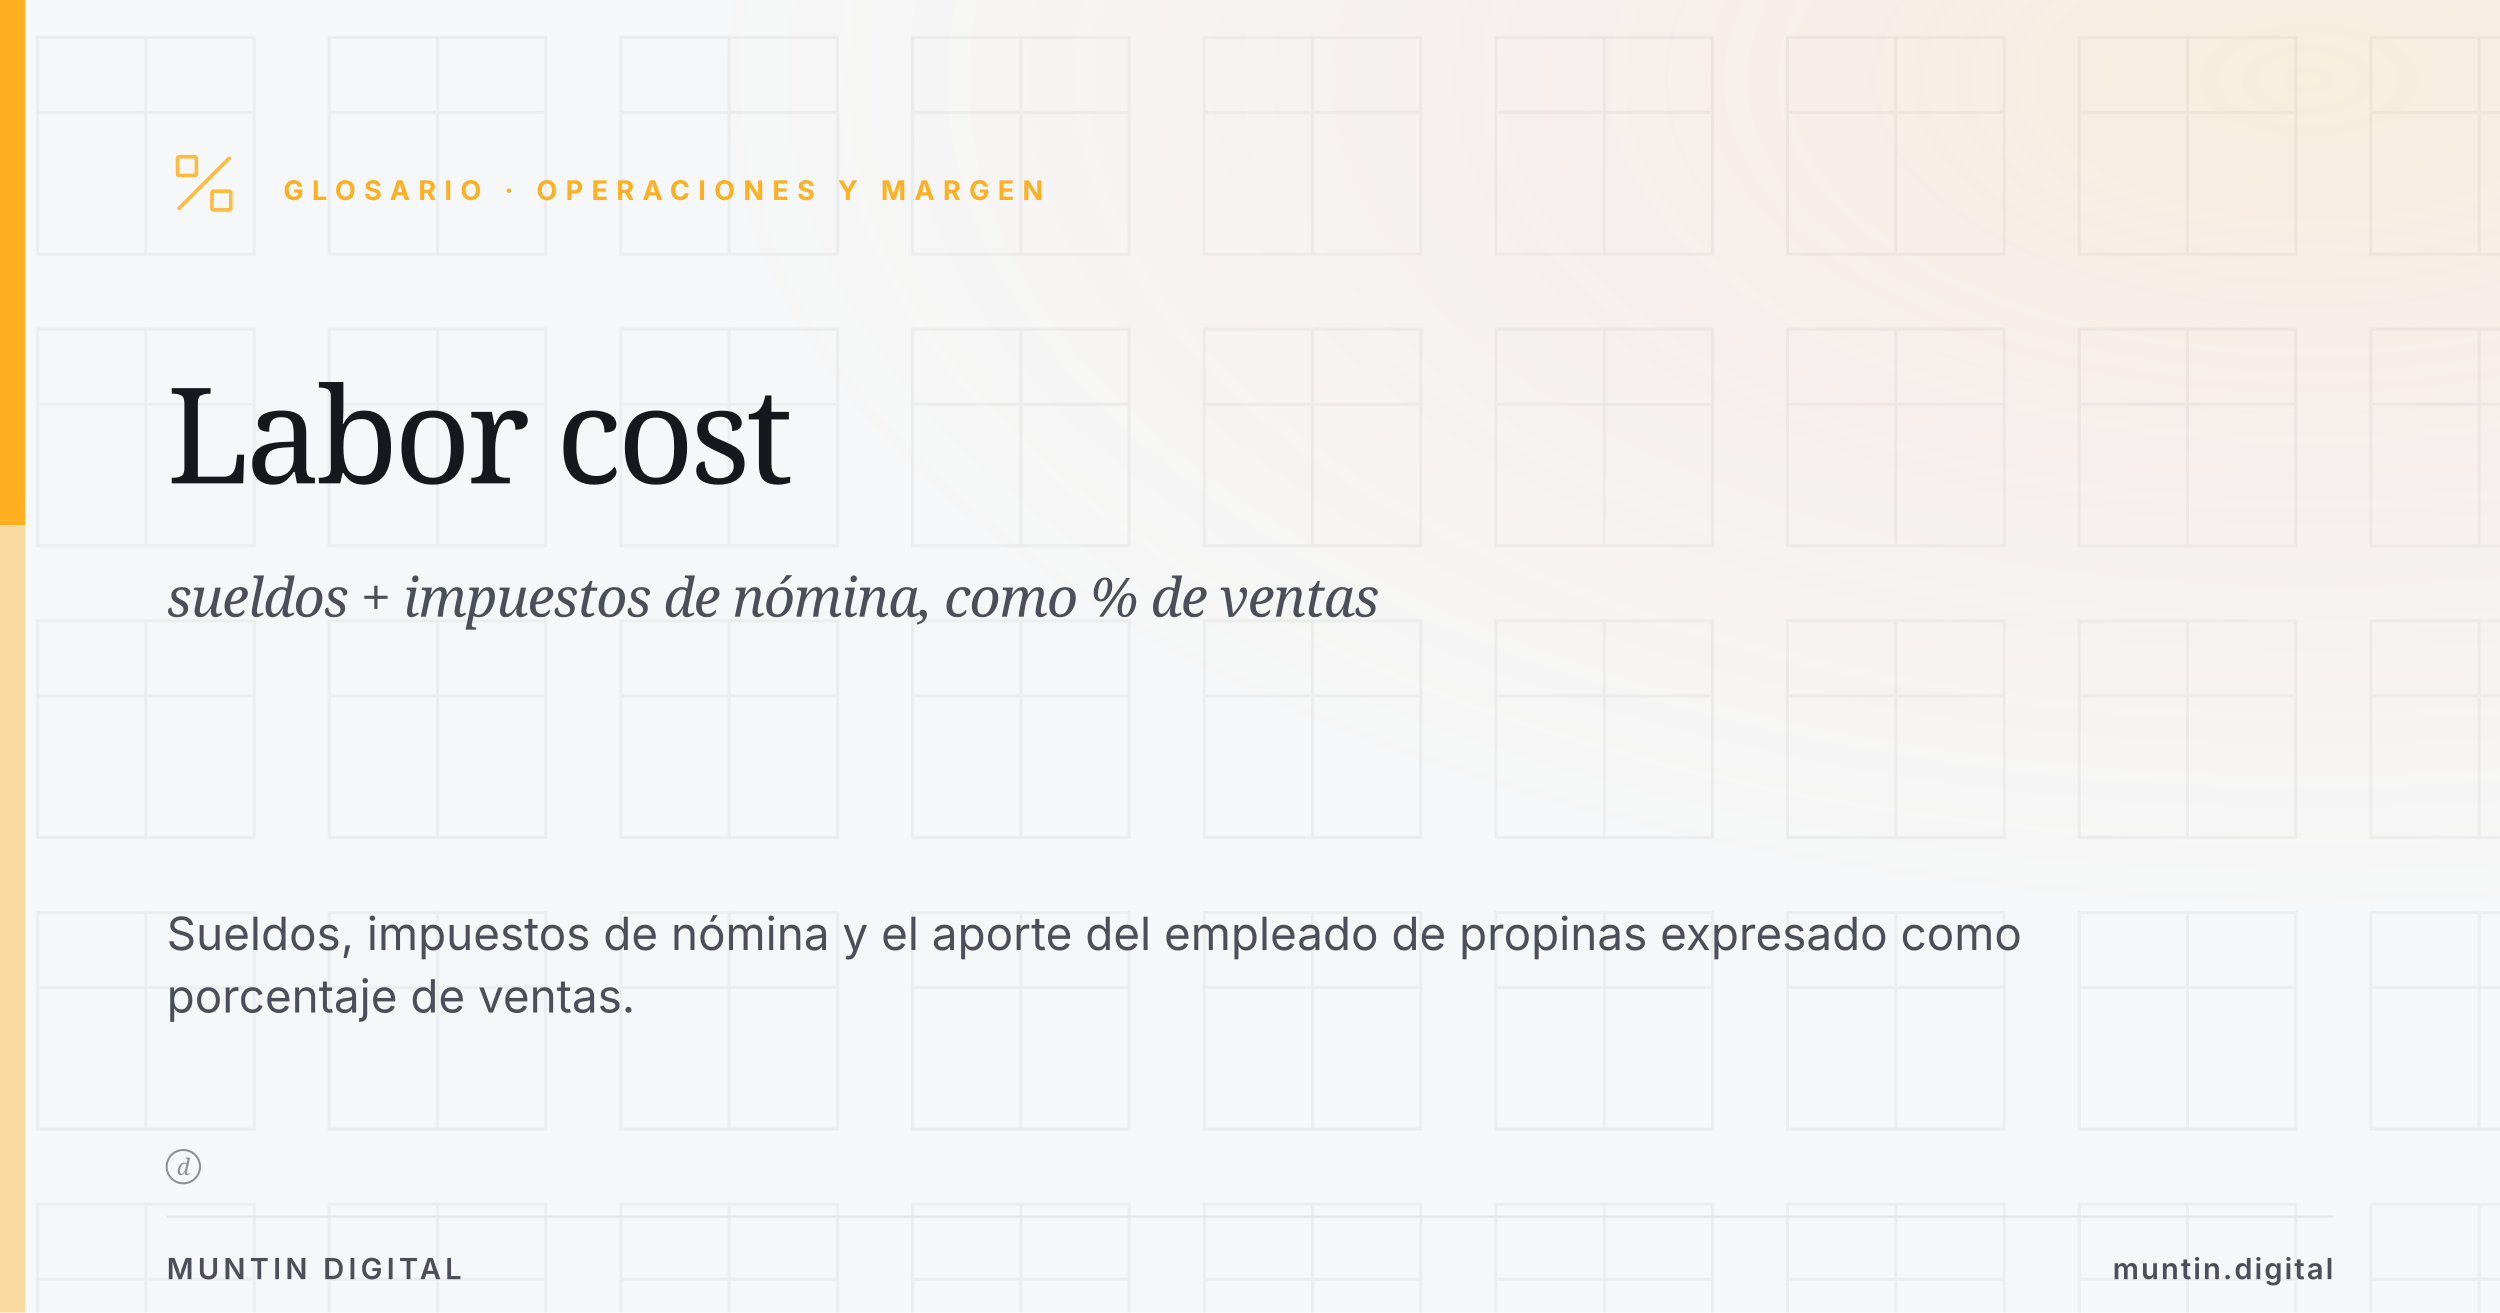
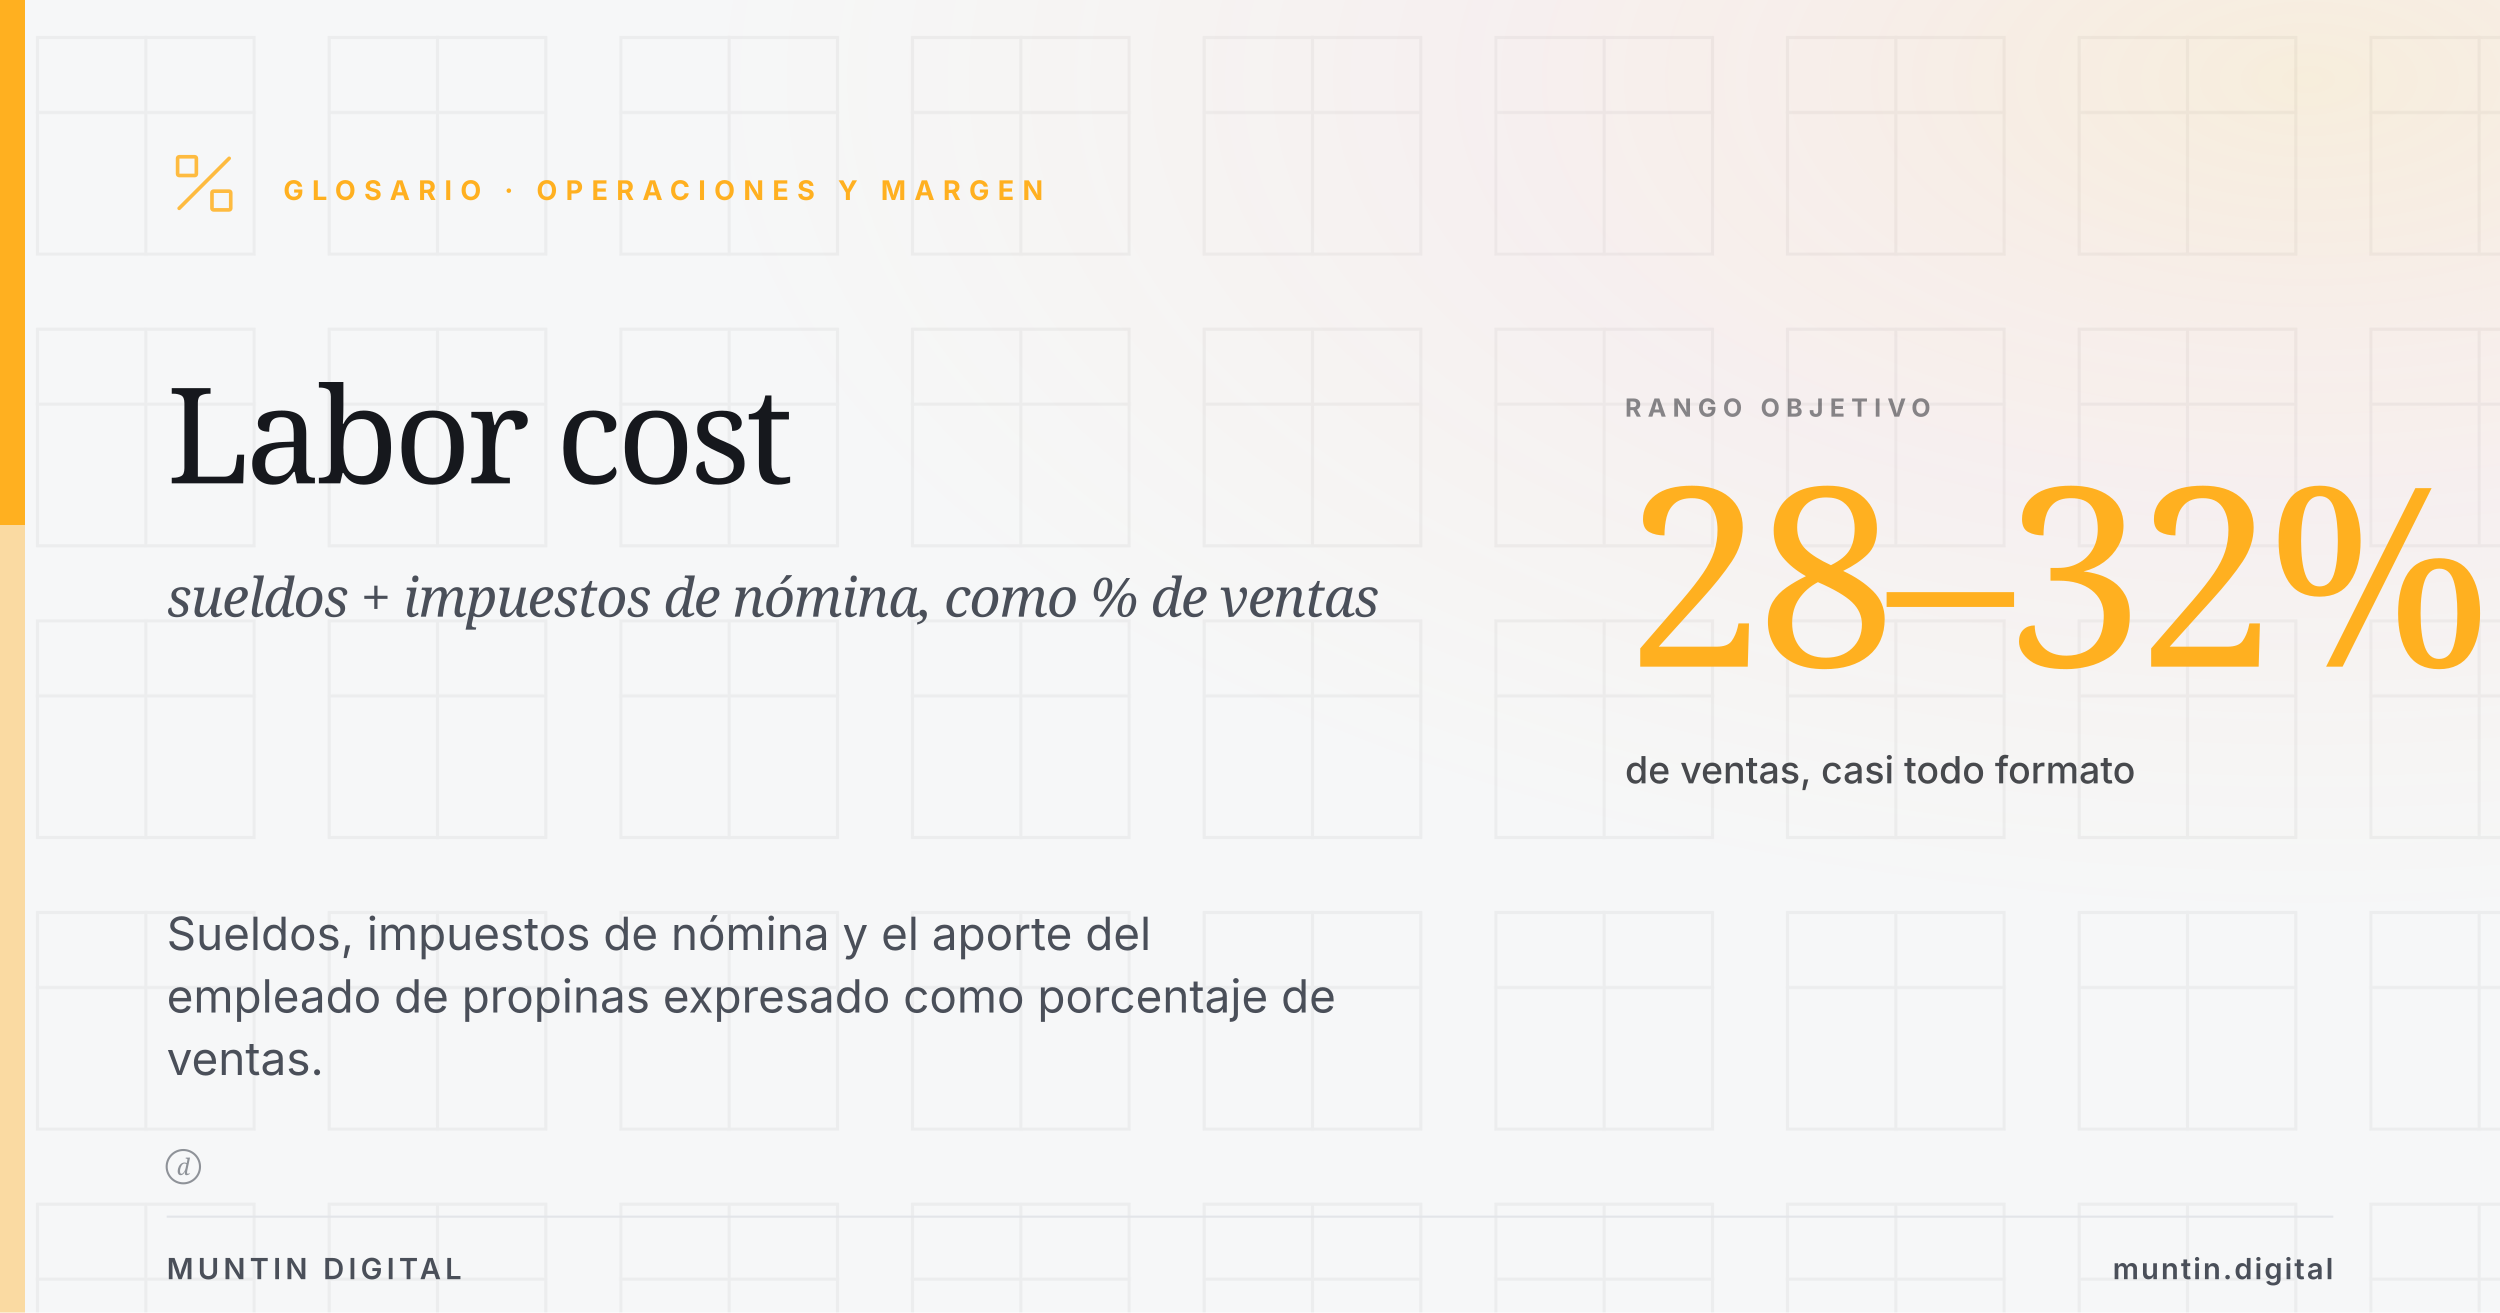
<svg xmlns="http://www.w3.org/2000/svg" viewBox="0 0 1200 630" width="1200" height="630">
  <rect width="1200" height="630" fill="#F6F7F8" />
  <defs>
    <pattern id="muntinField" x="0" y="0" width="140" height="140" patternUnits="userSpaceOnUse">
      <g transform="translate(18, 18)" fill="none" stroke="#16181D" stroke-width="1.5" stroke-linecap="square" stroke-linejoin="miter">
        <rect x="0" y="0" width="104" height="104" />
        <line x1="52" y1="0" x2="52" y2="104" />
        <line x1="0" y1="36" x2="104" y2="36" />
      </g>
    </pattern>
  </defs>
  <rect width="1200" height="630" fill="url(#muntinField)" opacity="0.045" />
  <defs>
    <radialGradient id="ghWarmSoft" cx="92%" cy="6%" r="64%">
      <stop offset="0%" stop-color="#FFB020" stop-opacity="0.13" />
      <stop offset="52%" stop-color="#FF6B5C" stop-opacity="0.05" />
      <stop offset="100%" stop-color="#FFB020" stop-opacity="0" />
    </radialGradient>
  </defs>
  <rect width="1200" height="630" fill="url(#ghWarmSoft)" />
  <rect x="0" y="0" width="12" height="252" fill="#FFB020" />
  <rect x="0" y="252" width="12" height="378" fill="#FFB020" opacity="0.4" />
  <g transform="translate(80, 70) scale(1.5)" fill="none" stroke="#FFB020" stroke-width="1.167" stroke-linecap="round" stroke-linejoin="round" color="#FFB020" opacity="0.85">
    <rect x="3.5" y="3.5" width="6" height="6" rx="0.5" />
    <rect x="14.5" y="14.5" width="6" height="6" rx="0.5" />
    <line x1="20" y1="4" x2="4" y2="20" />
  </g>
  <text x="136" y="96" font-family="Inter, Arial, sans-serif" font-size="13" font-weight="700" letter-spacing="4" fill="#FFB020">GLOSARIO · OPERACIONES Y MARGEN</text>
  <text x="80" y="232" font-family="Fraunces, Georgia, serif" font-size="64" font-weight="500" letter-spacing="-2" fill="#16181D">Labor cost</text>
  <text x="80" y="296" font-family="Fraunces, Georgia, serif" font-style="italic" font-size="26" font-weight="400" letter-spacing="-0.5" fill="#4A4F59">sueldos + impuestos de nómina, como % de ventas</text>
  <text x="80" y="456" font-family="Inter, Arial, sans-serif" font-size="22" font-weight="400" fill="#4A4F59">
-     <tspan x="80" dy="0">Sueldos, impuestos de nómina y el aporte del empleado de propinas expresado como</tspan>
-     <tspan x="80" dy="30">porcentaje de ventas.</tspan>
+     <tspan x="80" dy="0">Sueldos, impuestos de nómina y el aporte del</tspan>
+     <tspan x="80" dy="30">empleado de propinas expresado como porcentaje de</tspan>
+     <tspan x="80" dy="30">ventas.</tspan>
  </text>
+   <text x="780" y="200" font-family="Inter, Arial, sans-serif" font-size="12" font-weight="700" letter-spacing="3" fill="#16181D" opacity="0.5">RANGO OBJETIVO</text>
+   <text x="780" y="320" font-family="Fraunces, Georgia, serif" font-size="120" font-weight="500" letter-spacing="-4" fill="#FFB020">28–32%</text>
+   <text x="780" y="376" font-family="Inter, Arial, sans-serif" font-size="18" font-weight="500" fill="#16181D" opacity="0.78">de ventas, casi todo formato</text>
  <g transform="translate(80, 552)" fill="#4A4F59" opacity="0.6">
    <circle cx="8" cy="8" r="8" fill="none" stroke="#4A4F59" stroke-width="1" />
    <text x="8" y="12" text-anchor="middle" font-family="Fraunces, Georgia, serif" font-style="italic" font-size="11" font-weight="500" fill="#4A4F59">d</text>
  </g>
  <line x1="80" y1="584" x2="1120" y2="584" stroke="#E3E5E9" stroke-width="1" />
  <text x="80" y="614" font-family="Inter, Arial, sans-serif" font-size="14" font-weight="600" letter-spacing="2" fill="#4A4F59">MUNTIN DIGITAL</text>
  <text x="1120" y="614" text-anchor="end" font-family="Inter, Arial, sans-serif" font-size="14" font-weight="600" letter-spacing="1" fill="#4A4F59">muntin.digital</text>
</svg>
